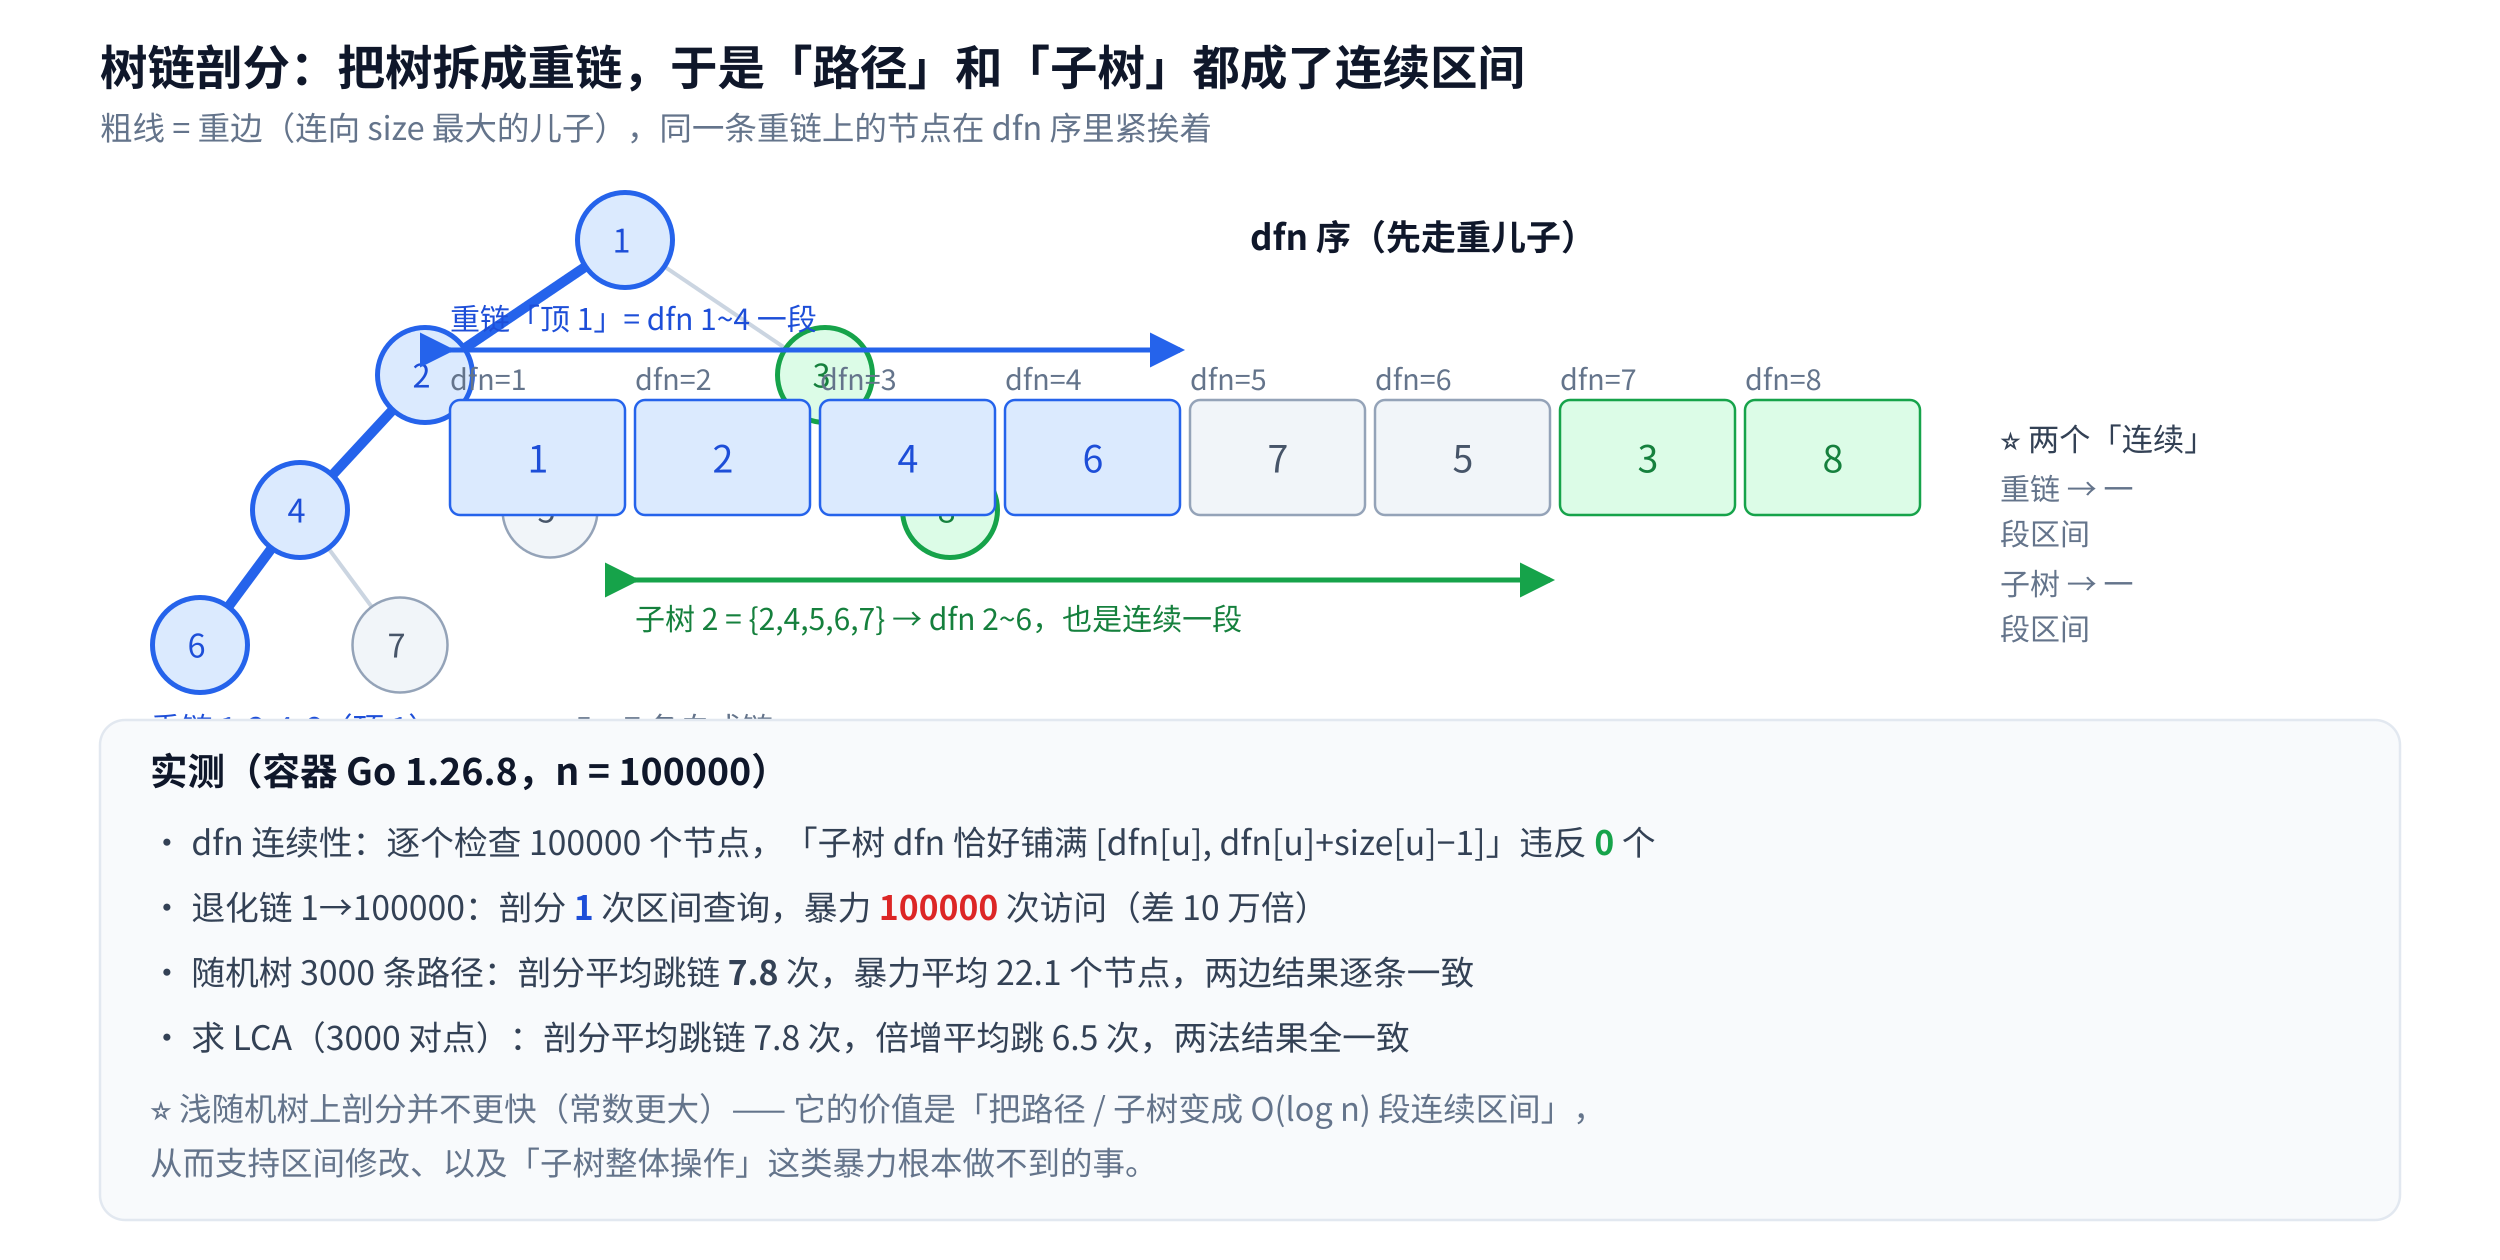
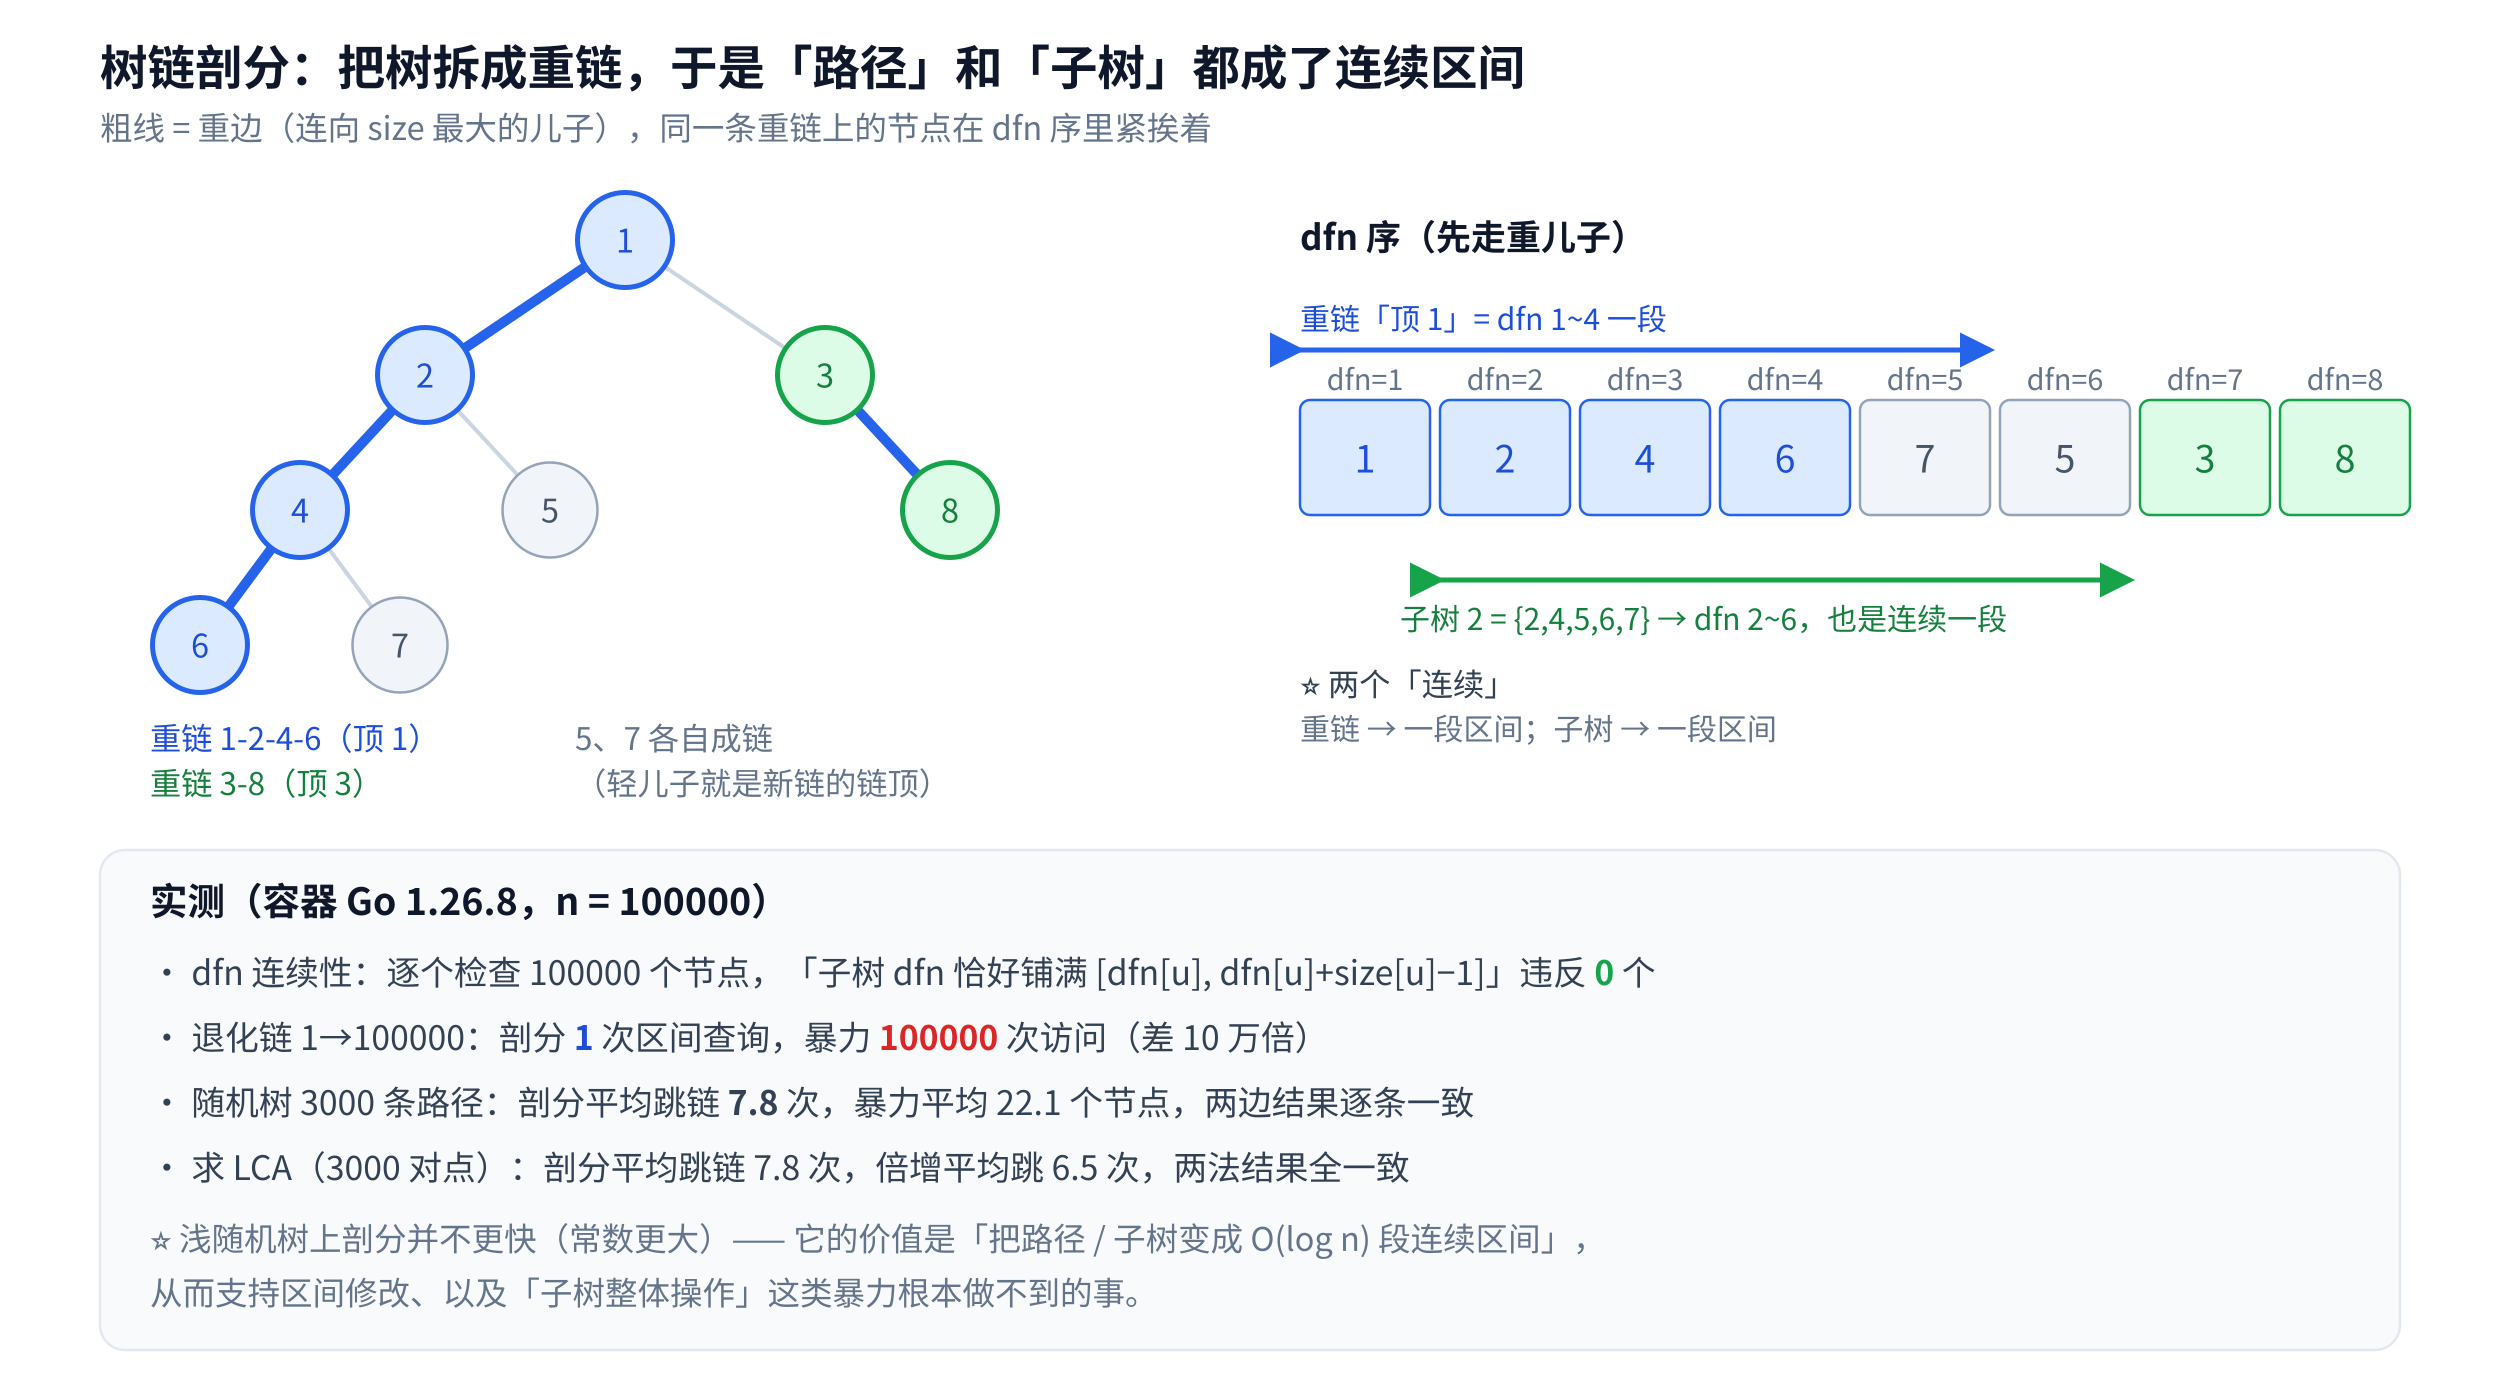
- <svg xmlns="http://www.w3.org/2000/svg" viewBox="0 0 1000 504" width="1000" height="504" font-family="Microsoft YaHei, PingFang SC, Noto Sans CJK SC, sans-serif">
+ <svg xmlns="http://www.w3.org/2000/svg" viewBox="0 0 1000 560" width="1000" height="560" font-family="Microsoft YaHei, PingFang SC, Noto Sans CJK SC, sans-serif">
  <defs>
    <marker id="arwH" markerWidth="7" markerHeight="7" refX="6" refY="3.5" orient="auto">
      <path d="M0,0 7,3.5 0,7 z" fill="#2563eb" />
    </marker>
    <marker id="arwH2" markerWidth="7" markerHeight="7" refX="6" refY="3.5" orient="auto">
      <path d="M0,0 7,3.5 0,7 z" fill="#16a34a" />
    </marker>
  </defs>
-   <rect width="1000" height="504" fill="#ffffff" />
+   <rect width="1000" height="560" fill="#ffffff" />
  <text x="40" y="34" font-size="19" font-weight="bold" fill="#0f172a">树链剖分：把树拆成重链，于是「路径」和「子树」都成了连续区间</text>
  <text x="40" y="56" font-size="13" fill="#64748b">粗线 = 重边（连向 size 最大的儿子），同一条重链上的节点在 dfn 序里紧挨着</text>
-   <line x1="250" y1="96" x2="170" y2="150" stroke="#2563eb" stroke-width="4" />
-   <line x1="170" y1="150" x2="120" y2="204" stroke="#2563eb" stroke-width="4" />
-   <line x1="120" y1="204" x2="80" y2="258" stroke="#2563eb" stroke-width="4" />
-   <line x1="330" y1="150" x2="380" y2="204" stroke="#2563eb" stroke-width="4" />
-   <line x1="250" y1="96" x2="330" y2="150" stroke="#cbd5e1" stroke-width="1.6" />
-   <line x1="170" y1="150" x2="220" y2="204" stroke="#cbd5e1" stroke-width="1.6" />
-   <line x1="120" y1="204" x2="160" y2="258" stroke="#cbd5e1" stroke-width="1.6" />
+   <path d="M 250 96 L 170 150" fill="none" stroke="#2563eb" stroke-width="4" />
+   <path d="M 170 150 L 120 204" fill="none" stroke="#2563eb" stroke-width="4" />
+   <path d="M 120 204 L 80 258" fill="none" stroke="#2563eb" stroke-width="4" />
+   <path d="M 330 150 L 380 204" fill="none" stroke="#2563eb" stroke-width="4" />
+   <path d="M 250 96 L 330 150" fill="none" stroke="#cbd5e1" stroke-width="1.6" />
+   <path d="M 170 150 L 220 204" fill="none" stroke="#cbd5e1" stroke-width="1.6" />
+   <path d="M 120 204 L 160 258" fill="none" stroke="#cbd5e1" stroke-width="1.6" />
  <circle cx="250" cy="96" r="19" fill="#dbeafe" stroke="#2563eb" stroke-width="2" />
-   <text x="245" y="101" font-size="13" fill="#1d4ed8">1</text>
+   <text x="250" y="101" text-anchor="middle" font-size="13" fill="#1d4ed8">1</text>
  <circle cx="170" cy="150" r="19" fill="#dbeafe" stroke="#2563eb" stroke-width="2" />
-   <text x="165" y="155" font-size="13" fill="#1d4ed8">2</text>
+   <text x="170" y="155" text-anchor="middle" font-size="13" fill="#1d4ed8">2</text>
  <circle cx="120" cy="204" r="19" fill="#dbeafe" stroke="#2563eb" stroke-width="2" />
-   <text x="115" y="209" font-size="13" fill="#1d4ed8">4</text>
+   <text x="120" y="209" text-anchor="middle" font-size="13" fill="#1d4ed8">4</text>
  <circle cx="80" cy="258" r="19" fill="#dbeafe" stroke="#2563eb" stroke-width="2" />
-   <text x="75" y="263" font-size="13" fill="#1d4ed8">6</text>
+   <text x="80" y="263" text-anchor="middle" font-size="13" fill="#1d4ed8">6</text>
  <circle cx="220" cy="204" r="19" fill="#f1f5f9" stroke="#94a3b8" />
-   <text x="215" y="209" font-size="13" fill="#475569">5</text>
+   <text x="220" y="209" text-anchor="middle" font-size="13" fill="#475569">5</text>
  <circle cx="160" cy="258" r="19" fill="#f1f5f9" stroke="#94a3b8" />
-   <text x="155" y="263" font-size="13" fill="#475569">7</text>
+   <text x="160" y="263" text-anchor="middle" font-size="13" fill="#475569">7</text>
  <circle cx="330" cy="150" r="19" fill="#dcfce7" stroke="#16a34a" stroke-width="2" />
-   <text x="325" y="155" font-size="13" fill="#15803d">3</text>
+   <text x="330" y="155" text-anchor="middle" font-size="13" fill="#15803d">3</text>
  <circle cx="380" cy="204" r="19" fill="#dcfce7" stroke="#16a34a" stroke-width="2" />
-   <text x="375" y="209" font-size="13" fill="#15803d">8</text>
-   <text x="60" y="296" font-size="12.5" fill="#1d4ed8">重链 1-2-4-6（顶 1）</text>
-   <text x="60" y="314" font-size="12.5" fill="#15803d">重链 3-8（顶 3）</text>
-   <text x="230" y="296" font-size="12.5" fill="#64748b">5、7 各自成链</text>
-   <text x="230" y="314" font-size="12.5" fill="#64748b">（轻儿子就是新链的链顶）</text>
-   <text x="500" y="100" font-size="14" font-weight="bold" fill="#0f172a">dfn 序（先走重儿子）</text>
-   <line x1="180" y1="140" x2="472" y2="140" stroke="#2563eb" stroke-width="2" marker-end="url(#arwH)" marker-start="url(#arwH)" />
-   <text x="180" y="132" font-size="12" fill="#1d4ed8">重链「顶 1」= dfn 1~4 一段</text>
-   <rect x="180" y="160" width="70" height="46" rx="4" fill="#dbeafe" stroke="#2563eb" />
-   <text x="180" y="156" font-size="11.5" fill="#64748b">dfn=1</text>
-   <text x="211" y="189" font-size="15" fill="#1d4ed8">1</text>
-   <rect x="254" y="160" width="70" height="46" rx="4" fill="#dbeafe" stroke="#2563eb" />
-   <text x="254" y="156" font-size="11.5" fill="#64748b">dfn=2</text>
-   <text x="285" y="189" font-size="15" fill="#1d4ed8">2</text>
-   <rect x="328" y="160" width="70" height="46" rx="4" fill="#dbeafe" stroke="#2563eb" />
-   <text x="328" y="156" font-size="11.5" fill="#64748b">dfn=3</text>
-   <text x="359" y="189" font-size="15" fill="#1d4ed8">4</text>
-   <rect x="402" y="160" width="70" height="46" rx="4" fill="#dbeafe" stroke="#2563eb" />
-   <text x="402" y="156" font-size="11.5" fill="#64748b">dfn=4</text>
-   <text x="433" y="189" font-size="15" fill="#1d4ed8">6</text>
-   <rect x="476" y="160" width="70" height="46" rx="4" fill="#f1f5f9" stroke="#94a3b8" />
-   <text x="476" y="156" font-size="11.5" fill="#64748b">dfn=5</text>
-   <text x="507" y="189" font-size="15" fill="#475569">7</text>
-   <rect x="550" y="160" width="70" height="46" rx="4" fill="#f1f5f9" stroke="#94a3b8" />
-   <text x="550" y="156" font-size="11.5" fill="#64748b">dfn=6</text>
-   <text x="581" y="189" font-size="15" fill="#475569">5</text>
-   <rect x="624" y="160" width="70" height="46" rx="4" fill="#dcfce7" stroke="#16a34a" />
-   <text x="624" y="156" font-size="11.5" fill="#64748b">dfn=7</text>
-   <text x="655" y="189" font-size="15" fill="#15803d">3</text>
-   <rect x="698" y="160" width="70" height="46" rx="4" fill="#dcfce7" stroke="#16a34a" />
-   <text x="698" y="156" font-size="11.5" fill="#64748b">dfn=8</text>
-   <text x="729" y="189" font-size="15" fill="#15803d">8</text>
-   <line x1="254" y1="232" x2="620" y2="232" stroke="#16a34a" stroke-width="2" marker-end="url(#arwH2)" marker-start="url(#arwH2)" />
-   <text x="254" y="252" font-size="12" fill="#15803d">子树 2 = {2,4,5,6,7} → dfn 2~6，也是连续一段</text>
-   <text x="800" y="180" font-size="12.5" fill="#334155">⭐ 两个「连续」</text>
-   <text x="800" y="200" font-size="12" fill="#64748b">重链 → 一</text>
-   <text x="800" y="218" font-size="12" fill="#64748b">段区间</text>
-   <text x="800" y="238" font-size="12" fill="#64748b">子树 → 一</text>
-   <text x="800" y="256" font-size="12" fill="#64748b">段区间</text>
-   <rect x="40" y="288" width="920" height="200" rx="10" fill="#f8fafc" stroke="#e2e8f0" />
-   <text x="60" y="314" font-size="15" font-weight="bold" fill="#0f172a">实测（容器 Go 1.26.8，n = 100000）</text>
-   <text x="60" y="342" font-size="13.5" fill="#334155">· dfn 连续性：逐个检查 100000 个节点，「子树 dfn 恰好铺满 [dfn[u], dfn[u]+size[u]−1]」违反 <tspan font-weight="bold" fill="#16a34a">0</tspan> 个</text>
-   <text x="60" y="368" font-size="13.5" fill="#334155">· 退化链 1→100000：剖分 <tspan font-weight="bold" fill="#1d4ed8">1</tspan> 次区间查询，暴力 <tspan font-weight="bold" fill="#dc2626">100000</tspan> 次访问（差 10 万倍）</text>
-   <text x="60" y="394" font-size="13.5" fill="#334155">· 随机树 3000 条路径：剖分平均跳链 <tspan font-weight="bold">7.8</tspan> 次，暴力平均 22.1 个节点，两边结果逐条一致</text>
-   <text x="60" y="420" font-size="13.5" fill="#334155">· 求 LCA（3000 对点）：剖分平均跳链 7.8 次，倍增平均跳 6.5 次，两法结果全一致</text>
-   <text x="60" y="448" font-size="13" fill="#64748b">⭐ 浅随机树上剖分并不更快（常数更大）—— 它的价值是「把路径 / 子树变成 O(log n) 段连续区间」，</text>
-   <text x="60" y="470" font-size="13" fill="#64748b">从而支持区间修改、以及「子树整体操作」这类暴力根本做不到的事。</text>
+   <text x="380" y="209" text-anchor="middle" font-size="13" fill="#15803d">8</text>
+   <text x="60" y="300" font-size="12.5" fill="#1d4ed8">重链 1-2-4-6（顶 1）</text>
+   <text x="60" y="318" font-size="12.5" fill="#15803d">重链 3-8（顶 3）</text>
+   <text x="230" y="300" font-size="12.5" fill="#64748b">5、7 各自成链</text>
+   <text x="230" y="318" font-size="12.5" fill="#64748b">（轻儿子就是新链的链顶）</text>
+   <text x="520" y="100" font-size="14" font-weight="bold" fill="#0f172a">dfn 序（先走重儿子）</text>
+   <path d="M 520 140 L 796 140" fill="none" stroke="#2563eb" stroke-width="2" marker-end="url(#arwH)" marker-start="url(#arwH)" />
+   <text x="520" y="132" font-size="12" fill="#1d4ed8">重链「顶 1」= dfn 1~4 一段</text>
+   <rect x="520" y="160" width="52" height="46" rx="4" fill="#dbeafe" stroke="#2563eb" />
+   <text x="546" y="156" text-anchor="middle" font-size="11.5" fill="#64748b">dfn=1</text>
+   <text x="546" y="189" text-anchor="middle" font-size="15" fill="#1d4ed8">1</text>
+   <rect x="576" y="160" width="52" height="46" rx="4" fill="#dbeafe" stroke="#2563eb" />
+   <text x="602" y="156" text-anchor="middle" font-size="11.5" fill="#64748b">dfn=2</text>
+   <text x="602" y="189" text-anchor="middle" font-size="15" fill="#1d4ed8">2</text>
+   <rect x="632" y="160" width="52" height="46" rx="4" fill="#dbeafe" stroke="#2563eb" />
+   <text x="658" y="156" text-anchor="middle" font-size="11.5" fill="#64748b">dfn=3</text>
+   <text x="658" y="189" text-anchor="middle" font-size="15" fill="#1d4ed8">4</text>
+   <rect x="688" y="160" width="52" height="46" rx="4" fill="#dbeafe" stroke="#2563eb" />
+   <text x="714" y="156" text-anchor="middle" font-size="11.5" fill="#64748b">dfn=4</text>
+   <text x="714" y="189" text-anchor="middle" font-size="15" fill="#1d4ed8">6</text>
+   <rect x="744" y="160" width="52" height="46" rx="4" fill="#f1f5f9" stroke="#94a3b8" />
+   <text x="770" y="156" text-anchor="middle" font-size="11.5" fill="#64748b">dfn=5</text>
+   <text x="770" y="189" text-anchor="middle" font-size="15" fill="#475569">7</text>
+   <rect x="800" y="160" width="52" height="46" rx="4" fill="#f1f5f9" stroke="#94a3b8" />
+   <text x="826" y="156" text-anchor="middle" font-size="11.5" fill="#64748b">dfn=6</text>
+   <text x="826" y="189" text-anchor="middle" font-size="15" fill="#475569">5</text>
+   <rect x="856" y="160" width="52" height="46" rx="4" fill="#dcfce7" stroke="#16a34a" />
+   <text x="882" y="156" text-anchor="middle" font-size="11.5" fill="#64748b">dfn=7</text>
+   <text x="882" y="189" text-anchor="middle" font-size="15" fill="#15803d">3</text>
+   <rect x="912" y="160" width="52" height="46" rx="4" fill="#dcfce7" stroke="#16a34a" />
+   <text x="938" y="156" text-anchor="middle" font-size="11.5" fill="#64748b">dfn=8</text>
+   <text x="938" y="189" text-anchor="middle" font-size="15" fill="#15803d">8</text>
+   <path d="M 576 232 L 852 232" fill="none" stroke="#16a34a" stroke-width="2" marker-end="url(#arwH2)" marker-start="url(#arwH2)" />
+   <text x="560" y="252" font-size="12" fill="#15803d">子树 2 = {2,4,5,6,7} → dfn 2~6，也是连续一段</text>
+   <text x="520" y="278" font-size="12.5" fill="#334155">⭐ 两个「连续」</text>
+   <text x="520" y="296" font-size="12" fill="#64748b">重链 → 一段区间；子树 → 一段区间</text>
+   <rect x="40" y="340" width="920" height="200" rx="10" fill="#f8fafc" stroke="#e2e8f0" />
+   <text x="60" y="366" font-size="15" font-weight="bold" fill="#0f172a">实测（容器 Go 1.26.8，n = 100000）</text>
+   <text x="60" y="394" font-size="13.5" fill="#334155">· dfn 连续性：逐个检查 100000 个节点，「子树 dfn 恰好铺满 [dfn[u], dfn[u]+size[u]−1]」违反 <tspan font-weight="bold" fill="#16a34a">0</tspan> 个</text>
+   <text x="60" y="420" font-size="13.5" fill="#334155">· 退化链 1→100000：剖分 <tspan font-weight="bold" fill="#1d4ed8">1</tspan> 次区间查询，暴力 <tspan font-weight="bold" fill="#dc2626">100000</tspan> 次访问（差 10 万倍）</text>
+   <text x="60" y="446" font-size="13.5" fill="#334155">· 随机树 3000 条路径：剖分平均跳链 <tspan font-weight="bold">7.8</tspan> 次，暴力平均 22.1 个节点，两边结果逐条一致</text>
+   <text x="60" y="472" font-size="13.5" fill="#334155">· 求 LCA（3000 对点）：剖分平均跳链 7.8 次，倍增平均跳 6.5 次，两法结果全一致</text>
+   <text x="60" y="500" font-size="13" fill="#64748b">⭐ 浅随机树上剖分并不更快（常数更大）—— 它的价值是「把路径 / 子树变成 O(log n) 段连续区间」，</text>
+   <text x="60" y="522" font-size="13" fill="#64748b">从而支持区间修改、以及「子树整体操作」这类暴力根本做不到的事。</text>
</svg>
